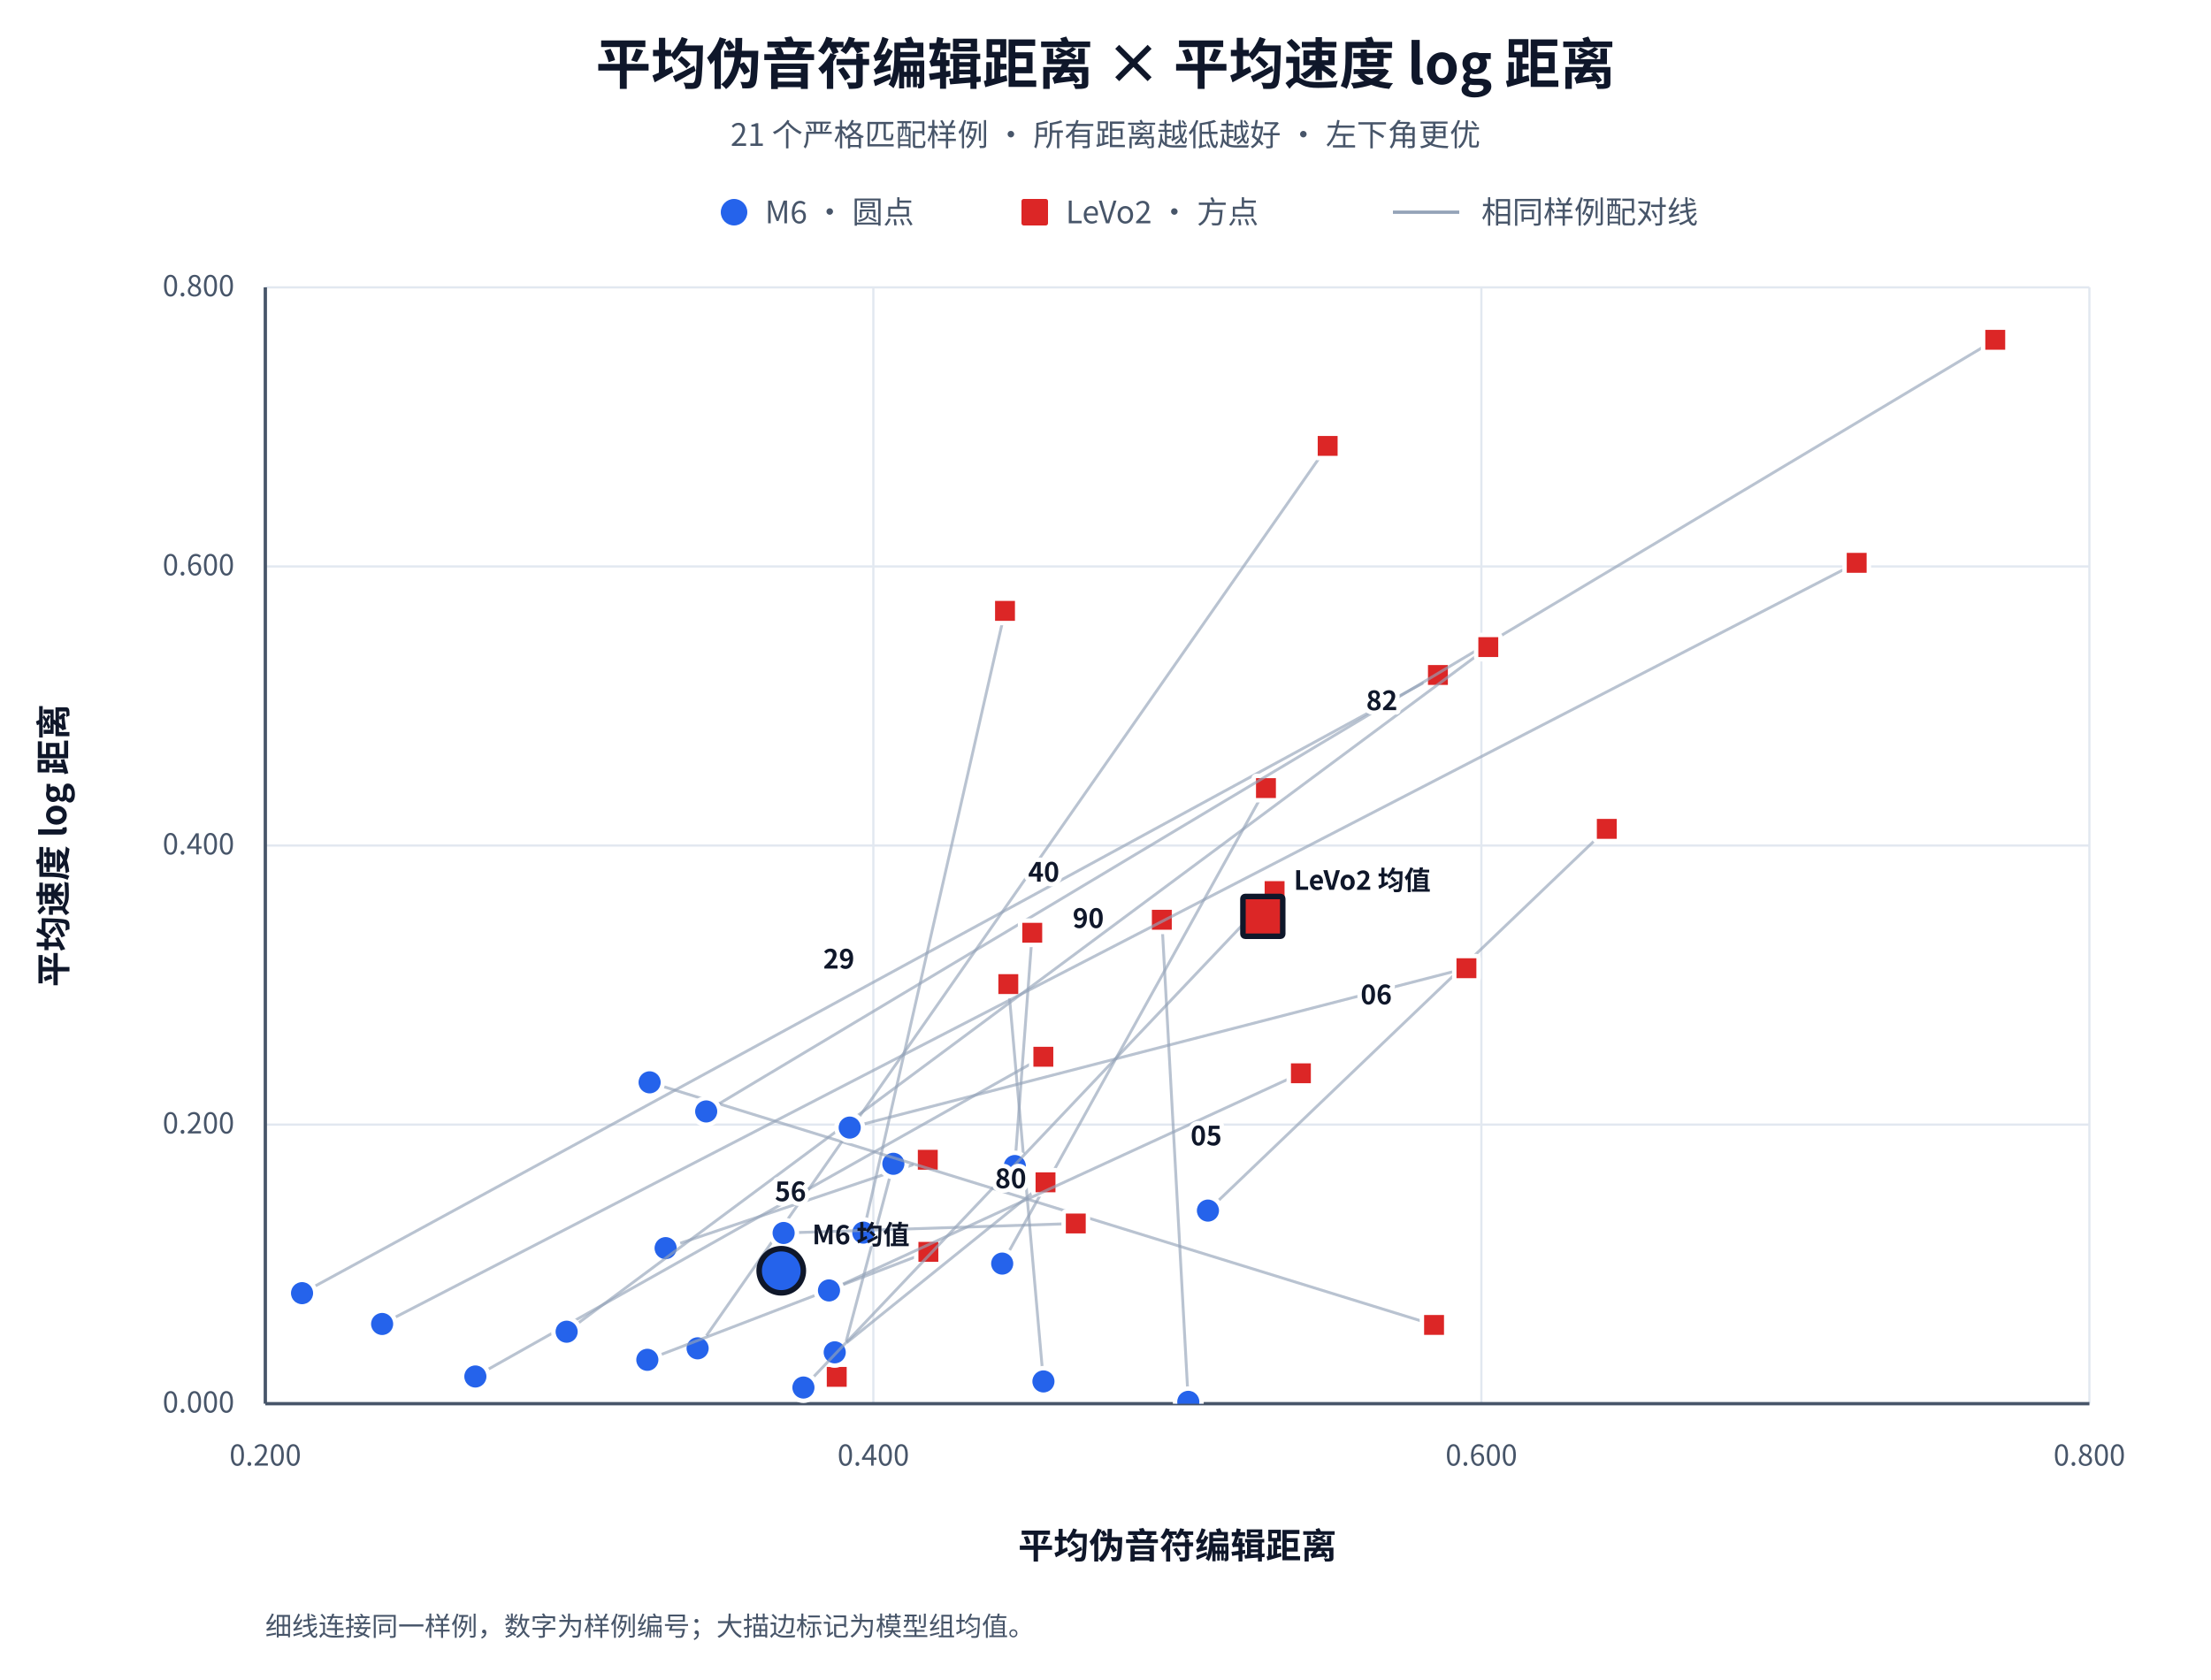
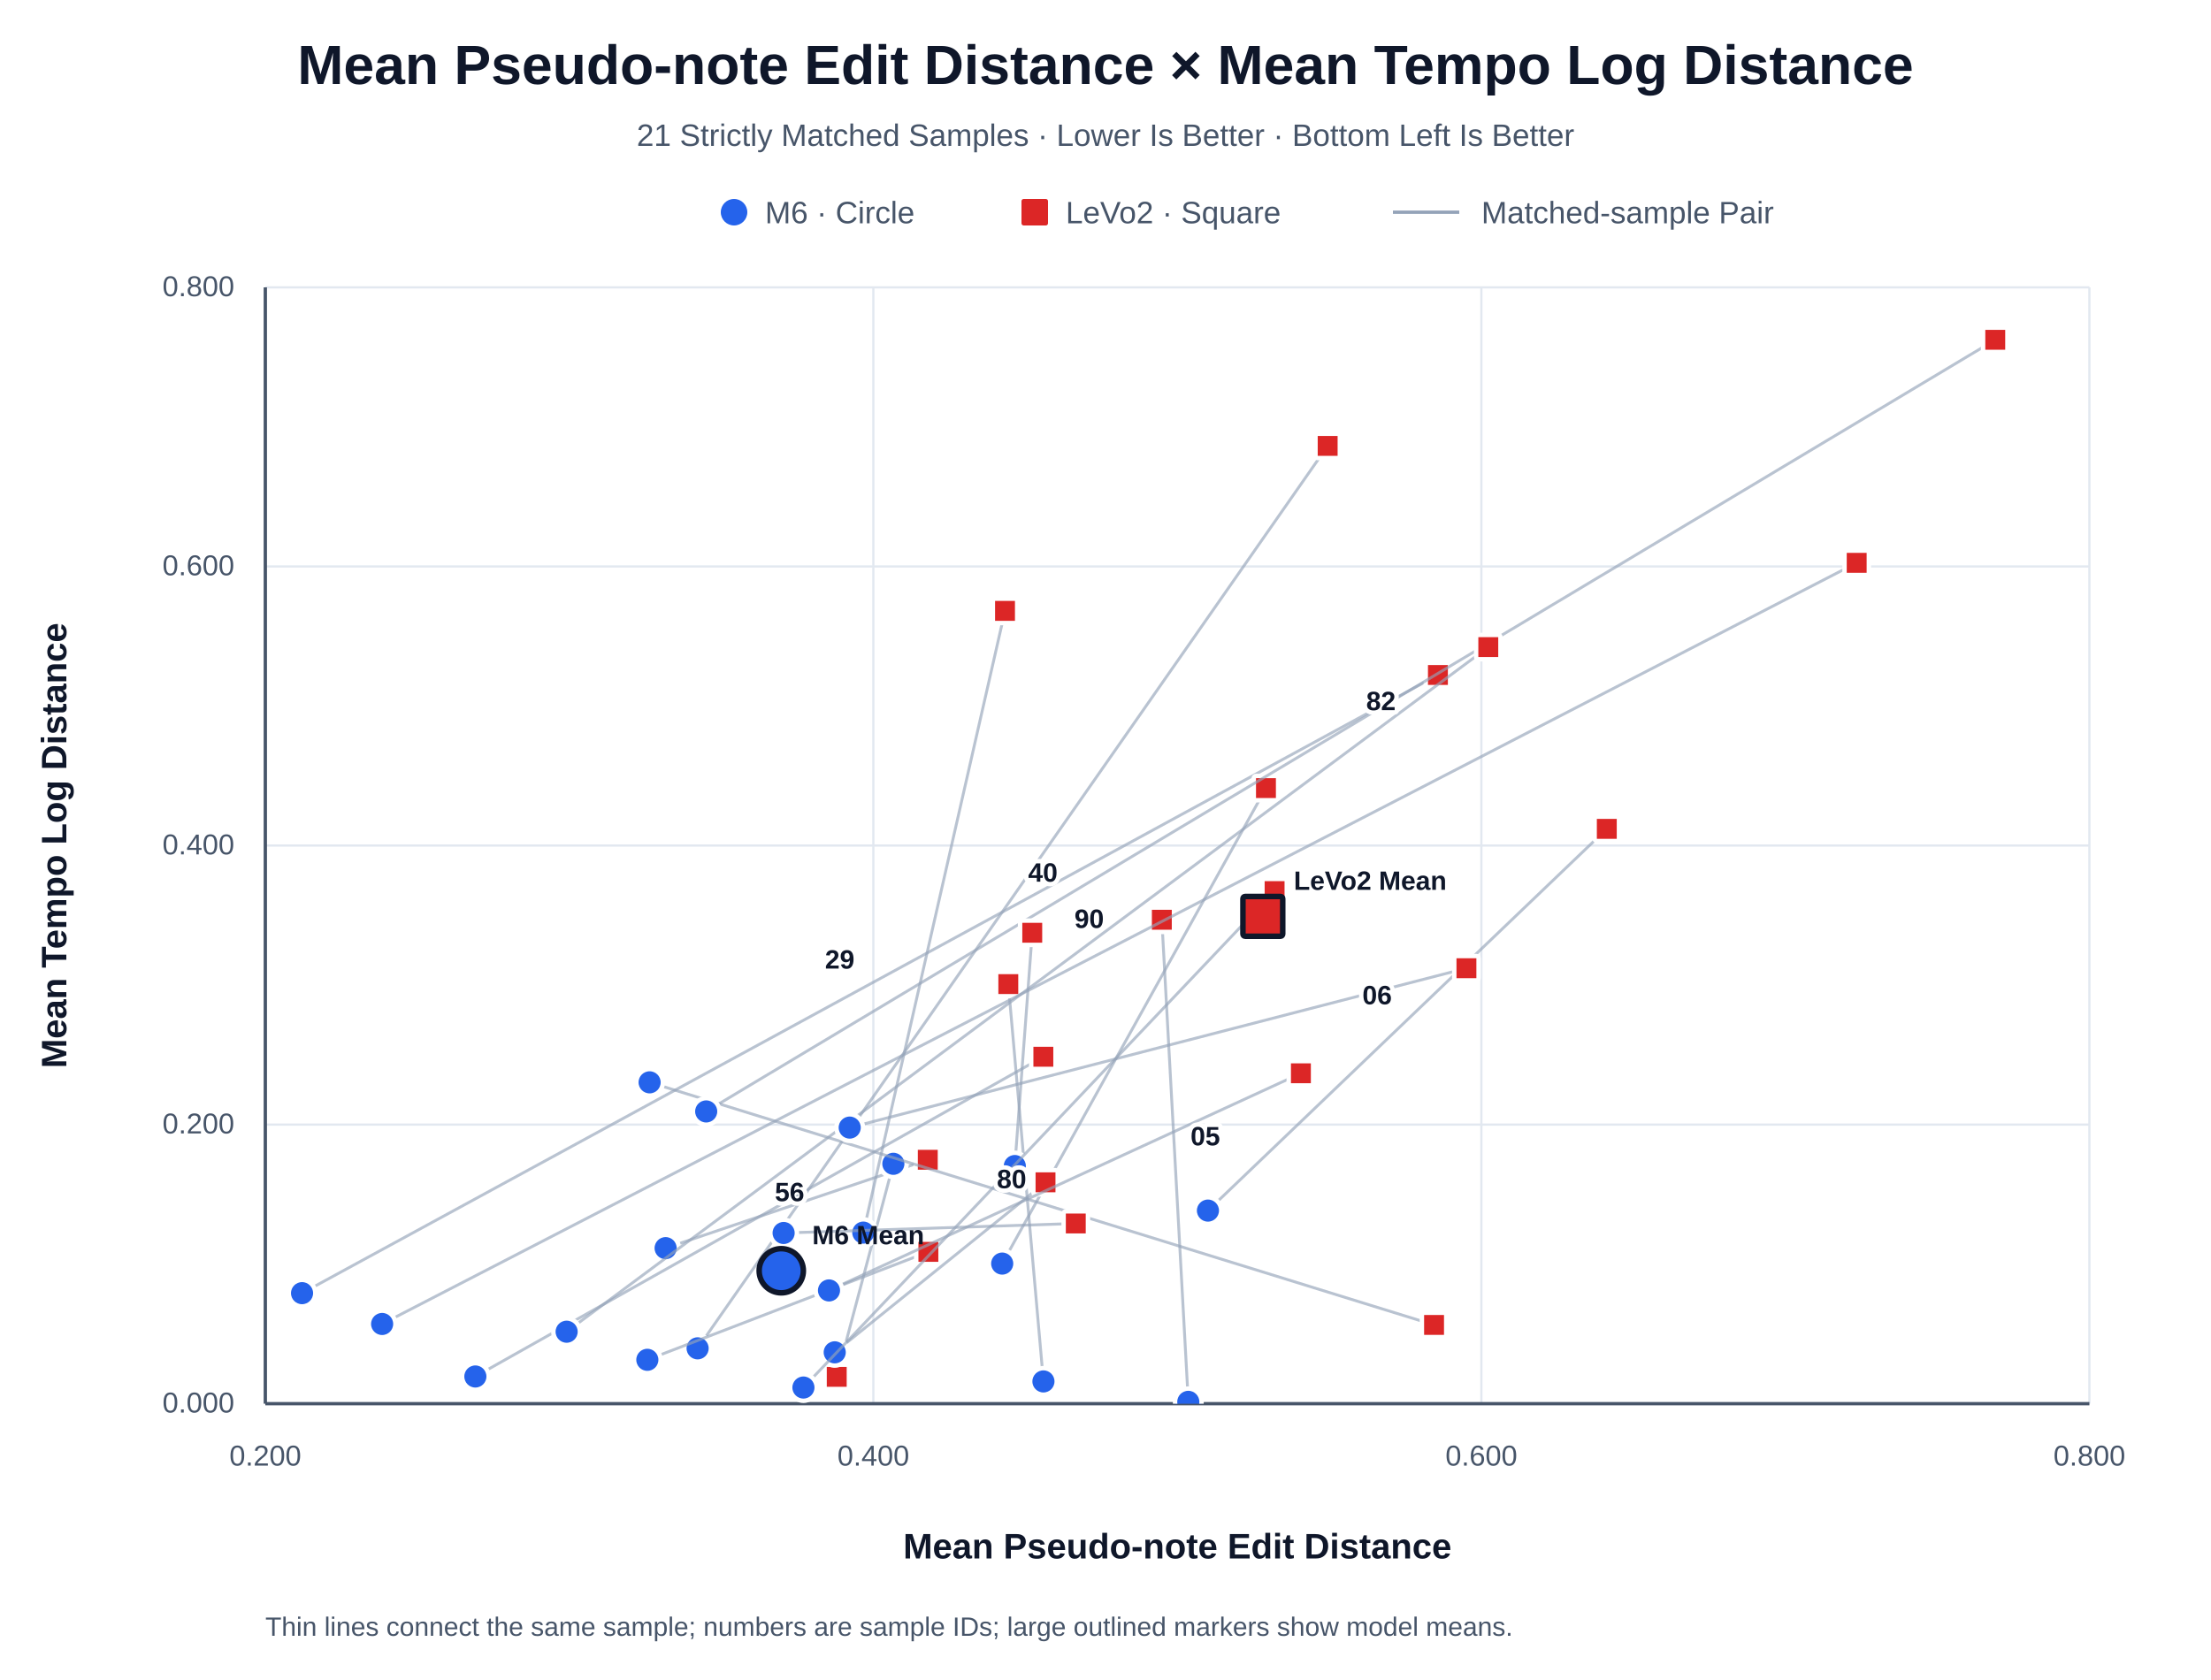
- <svg xmlns="http://www.w3.org/2000/svg" width="1000" height="760" viewBox="0 0 1000 760" role="img" aria-labelledby="chart-title chart-desc" xml:lang="zh-CN">
+ <svg xmlns="http://www.w3.org/2000/svg" width="1000" height="760" viewBox="0 0 1000 760" role="img" aria-labelledby="chart-title chart-desc" xml:lang="en">
  <style>
-     text { font-family: -apple-system, BlinkMacSystemFont, "PingFang SC", "Noto Sans CJK SC", "Microsoft YaHei", Arial, sans-serif; }
+     text { font-family: -apple-system, BlinkMacSystemFont, "Segoe UI", Arial, sans-serif; }
    .title { fill: #0F172A; font-size: 25px; font-weight: 700; }
    .subtitle { fill: #475569; font-size: 14px; }
    .axis-label { fill: #0F172A; font-size: 16px; font-weight: 600; }
    .tick { fill: #475569; font-size: 13px; }
    .grid { stroke: #E2E8F0; stroke-width: 1; }
    .axis { stroke: #475569; stroke-width: 1.5; }
    .pair { stroke: #94A3B8; stroke-width: 1.3; opacity: 0.65; }
    .sample-label { fill: #0F172A; font-size: 12px; font-weight: 650; paint-order: stroke; stroke: #FFFFFF; stroke-width: 4px; stroke-linejoin: round; }
    .legend { fill: #475569; font-size: 14px; }
    .mean-label { fill: #0F172A; font-size: 12px; font-weight: 700; }
    .caption { fill: #475569; font-size: 12px; }
  </style>
  <rect width="1000" height="760" fill="#FFFFFF" />
  <defs>
    <clipPath id="plot-clip">
      <rect x="120" y="130" width="825" height="505" />
    </clipPath>
  </defs>
-   <text class="title" x="500.0" y="38" text-anchor="middle">平均伪音符编辑距离 × 平均速度 log 距离</text>
-   <text class="subtitle" x="500.0" y="66" text-anchor="middle">21 个严格匹配样例 · 所有距离越低越好 · 左下角更优</text>
+   <text class="title" x="500.0" y="38" text-anchor="middle">Mean Pseudo-note Edit Distance × Mean Tempo Log Distance</text>
+   <text class="subtitle" x="500.0" y="66" text-anchor="middle">21 Strictly Matched Samples · Lower Is Better · Bottom Left Is Better</text>
  <circle cx="332" cy="96" r="6" fill="#2563EB" />
-   <text class="legend" x="346" y="101">M6 · 圆点</text>
+   <text class="legend" x="346" y="101">M6 · Circle</text>
  <rect x="462" y="90" width="12" height="12" rx="1" fill="#DC2626" />
-   <text class="legend" x="482" y="101">LeVo2 · 方点</text>
+   <text class="legend" x="482" y="101">LeVo2 · Square</text>
  <line x1="630" y1="96" x2="660" y2="96" stroke="#94A3B8" stroke-width="1.5" />
-   <text class="legend" x="670" y="101">相同样例配对线</text>
+   <text class="legend" x="670" y="101">Matched-sample Pair</text>
  <line class="grid" x1="120.00" y1="130" x2="120.00" y2="635" />
  <text class="tick" x="120.00" y="663" text-anchor="middle">0.200</text>
  <line class="grid" x1="395.00" y1="130" x2="395.00" y2="635" />
  <text class="tick" x="395.00" y="663" text-anchor="middle">0.400</text>
  <line class="grid" x1="670.00" y1="130" x2="670.00" y2="635" />
  <text class="tick" x="670.00" y="663" text-anchor="middle">0.600</text>
  <line class="grid" x1="945.00" y1="130" x2="945.00" y2="635" />
  <text class="tick" x="945.00" y="663" text-anchor="middle">0.800</text>
  <line class="grid" x1="120" y1="635.00" x2="945" y2="635.00" />
  <text class="tick" x="106" y="639.00" text-anchor="end">0.000</text>
  <line class="grid" x1="120" y1="508.75" x2="945" y2="508.75" />
  <text class="tick" x="106" y="512.75" text-anchor="end">0.200</text>
  <line class="grid" x1="120" y1="382.50" x2="945" y2="382.50" />
  <text class="tick" x="106" y="386.50" text-anchor="end">0.400</text>
  <line class="grid" x1="120" y1="256.25" x2="945" y2="256.25" />
  <text class="tick" x="106" y="260.25" text-anchor="end">0.600</text>
  <line class="grid" x1="120" y1="130.00" x2="945" y2="130.00" />
  <text class="tick" x="106" y="134.00" text-anchor="end">0.800</text>
  <line class="axis" x1="120" y1="635" x2="945" y2="635" />
  <line class="axis" x1="120" y1="130" x2="120" y2="635" />
-   <text class="axis-label" x="532.5" y="705" text-anchor="middle">平均伪音符编辑距离</text>
-   <text class="axis-label" x="30" y="382.5" text-anchor="middle" transform="rotate(-90 30 382.5)">平均速度 log 距离</text>
+   <text class="axis-label" x="532.5" y="705" text-anchor="middle">Mean Pseudo-note Edit Distance</text>
+   <text class="axis-label" x="30" y="382.5" text-anchor="middle" transform="rotate(-90 30 382.5)">Mean Tempo Log Distance</text>
  <g clip-path="url(#plot-clip)">
    <line class="pair" x1="537.45" y1="634.17" x2="525.48" y2="416.08" />
    <circle cx="537.45" cy="634.17" r="6" fill="#2563EB" stroke="#FFFFFF" stroke-width="2" />
    <rect x="519.98" y="410.58" width="11" height="11" rx="1" fill="#DC2626" stroke="#FFFFFF" stroke-width="2" />
    <line class="pair" x1="546.33" y1="547.65" x2="726.73" y2="374.96" />
    <circle cx="546.33" cy="547.65" r="6" fill="#2563EB" stroke="#FFFFFF" stroke-width="2" />
    <rect x="721.23" y="369.46" width="11" height="11" rx="1" fill="#DC2626" stroke="#FFFFFF" stroke-width="2" />
    <line class="pair" x1="301.05" y1="564.63" x2="419.62" y2="524.65" />
    <circle cx="301.05" cy="564.63" r="6" fill="#2563EB" stroke="#FFFFFF" stroke-width="2" />
    <rect x="414.12" y="519.15" width="11" height="11" rx="1" fill="#DC2626" stroke="#FFFFFF" stroke-width="2" />
    <line class="pair" x1="404.05" y1="526.48" x2="378.44" y2="622.87" />
    <circle cx="404.05" cy="526.48" r="6" fill="#2563EB" stroke="#FFFFFF" stroke-width="2" />
    <rect x="372.94" y="617.37" width="11" height="11" rx="1" fill="#DC2626" stroke="#FFFFFF" stroke-width="2" />
    <line class="pair" x1="390.46" y1="557.61" x2="454.55" y2="276.34" />
    <circle cx="390.46" cy="557.61" r="6" fill="#2563EB" stroke="#FFFFFF" stroke-width="2" />
    <rect x="449.05" y="270.84" width="11" height="11" rx="1" fill="#DC2626" stroke="#FFFFFF" stroke-width="2" />
    <line class="pair" x1="136.61" y1="585.00" x2="650.35" y2="305.34" />
    <circle cx="136.61" cy="585.00" r="6" fill="#2563EB" stroke="#FFFFFF" stroke-width="2" />
    <rect x="644.85" y="299.84" width="11" height="11" rx="1" fill="#DC2626" stroke="#FFFFFF" stroke-width="2" />
    <line class="pair" x1="315.52" y1="609.96" x2="600.48" y2="201.72" />
    <circle cx="315.52" cy="609.96" r="6" fill="#2563EB" stroke="#FFFFFF" stroke-width="2" />
    <rect x="594.98" y="196.22" width="11" height="11" rx="1" fill="#DC2626" stroke="#FFFFFF" stroke-width="2" />
    <line class="pair" x1="471.93" y1="624.93" x2="456.04" y2="445.19" />
    <circle cx="471.93" cy="624.93" r="6" fill="#2563EB" stroke="#FFFFFF" stroke-width="2" />
    <rect x="450.54" y="439.69" width="11" height="11" rx="1" fill="#DC2626" stroke="#FFFFFF" stroke-width="2" />
    <line class="pair" x1="453.28" y1="571.62" x2="572.57" y2="356.52" />
    <circle cx="453.28" cy="571.62" r="6" fill="#2563EB" stroke="#FFFFFF" stroke-width="2" />
    <rect x="567.07" y="351.02" width="11" height="11" rx="1" fill="#DC2626" stroke="#FFFFFF" stroke-width="2" />
    <line class="pair" x1="292.78" y1="615.15" x2="419.89" y2="566.32" />
    <circle cx="292.78" cy="615.15" r="6" fill="#2563EB" stroke="#FFFFFF" stroke-width="2" />
    <rect x="414.39" y="560.82" width="11" height="11" rx="1" fill="#DC2626" stroke="#FFFFFF" stroke-width="2" />
    <line class="pair" x1="215.00" y1="622.70" x2="471.89" y2="478.06" />
    <circle cx="215.00" cy="622.70" r="6" fill="#2563EB" stroke="#FFFFFF" stroke-width="2" />
    <rect x="466.39" y="472.56" width="11" height="11" rx="1" fill="#DC2626" stroke="#FFFFFF" stroke-width="2" />
    <line class="pair" x1="377.53" y1="611.77" x2="472.87" y2="534.86" />
    <circle cx="377.53" cy="611.77" r="6" fill="#2563EB" stroke="#FFFFFF" stroke-width="2" />
    <rect x="467.37" y="529.36" width="11" height="11" rx="1" fill="#DC2626" stroke="#FFFFFF" stroke-width="2" />
    <line class="pair" x1="374.94" y1="583.77" x2="588.38" y2="485.53" />
    <circle cx="374.94" cy="583.77" r="6" fill="#2563EB" stroke="#FFFFFF" stroke-width="2" />
    <rect x="582.88" y="480.03" width="11" height="11" rx="1" fill="#DC2626" stroke="#FFFFFF" stroke-width="2" />
    <line class="pair" x1="293.81" y1="489.63" x2="648.60" y2="599.37" />
    <circle cx="293.81" cy="489.63" r="6" fill="#2563EB" stroke="#FFFFFF" stroke-width="2" />
    <rect x="643.10" y="593.87" width="11" height="11" rx="1" fill="#DC2626" stroke="#FFFFFF" stroke-width="2" />
    <line class="pair" x1="319.40" y1="502.79" x2="902.42" y2="153.72" />
    <circle cx="319.40" cy="502.79" r="6" fill="#2563EB" stroke="#FFFFFF" stroke-width="2" />
    <rect x="896.92" y="148.22" width="11" height="11" rx="1" fill="#DC2626" stroke="#FFFFFF" stroke-width="2" />
    <line class="pair" x1="172.83" y1="598.94" x2="839.75" y2="254.61" />
    <circle cx="172.83" cy="598.94" r="6" fill="#2563EB" stroke="#FFFFFF" stroke-width="2" />
    <rect x="834.25" y="249.11" width="11" height="11" rx="1" fill="#DC2626" stroke="#FFFFFF" stroke-width="2" />
    <line class="pair" x1="256.28" y1="602.44" x2="673.13" y2="292.73" />
    <circle cx="256.28" cy="602.44" r="6" fill="#2563EB" stroke="#FFFFFF" stroke-width="2" />
    <rect x="667.63" y="287.23" width="11" height="11" rx="1" fill="#DC2626" stroke="#FFFFFF" stroke-width="2" />
    <line class="pair" x1="458.98" y1="527.49" x2="466.87" y2="421.96" />
    <circle cx="458.98" cy="527.49" r="6" fill="#2563EB" stroke="#FFFFFF" stroke-width="2" />
    <rect x="461.37" y="416.46" width="11" height="11" rx="1" fill="#DC2626" stroke="#FFFFFF" stroke-width="2" />
    <line class="pair" x1="363.38" y1="627.69" x2="576.48" y2="403.10" />
    <circle cx="363.38" cy="627.69" r="6" fill="#2563EB" stroke="#FFFFFF" stroke-width="2" />
    <rect x="570.98" y="397.60" width="11" height="11" rx="1" fill="#DC2626" stroke="#FFFFFF" stroke-width="2" />
    <line class="pair" x1="354.42" y1="557.78" x2="486.56" y2="553.48" />
    <circle cx="354.42" cy="557.78" r="6" fill="#2563EB" stroke="#FFFFFF" stroke-width="2" />
    <rect x="481.06" y="547.98" width="11" height="11" rx="1" fill="#DC2626" stroke="#FFFFFF" stroke-width="2" />
    <line class="pair" x1="384.31" y1="510.10" x2="663.24" y2="438.00" />
    <circle cx="384.31" cy="510.10" r="6" fill="#2563EB" stroke="#FFFFFF" stroke-width="2" />
    <rect x="657.74" y="432.50" width="11" height="11" rx="1" fill="#DC2626" stroke="#FFFFFF" stroke-width="2" />
  </g>
  <text class="sample-label" x="538.47" y="518.13" text-anchor="start">05</text>
  <text class="sample-label" x="629.53" y="454.31" text-anchor="end">06</text>
  <text class="sample-label" x="386.48" y="438.17" text-anchor="end">29</text>
  <text class="sample-label" x="465.00" y="398.84" text-anchor="start">40</text>
  <text class="sample-label" x="350.45" y="543.38" text-anchor="start">56</text>
  <text class="sample-label" x="464.21" y="537.50" text-anchor="end">80</text>
  <text class="sample-label" x="617.91" y="321.26" text-anchor="start">82</text>
  <text class="sample-label" x="499.29" y="419.77" text-anchor="end">90</text>
  <circle cx="353.35" cy="574.87" r="10" fill="#2563EB" stroke="#0F172A" stroke-width="2.5" />
-   <text class="mean-label" x="367.35" y="562.87">M6 均值</text>
+   <text class="mean-label" x="367.35" y="562.87">M6 Mean</text>
  <rect x="562.16" y="405.54" width="18" height="18" rx="1" fill="#DC2626" stroke="#0F172A" stroke-width="2.5" />
-   <text class="mean-label" x="585.16" y="402.54">LeVo2 均值</text>
-   <text class="caption" x="120" y="740">细线连接同一样例，数字为样例编号；大描边标记为模型组均值。</text>
+   <text class="mean-label" x="585.16" y="402.54">LeVo2 Mean</text>
+   <text class="caption" x="120" y="740">Thin lines connect the same sample; numbers are sample IDs; large outlined markers show model means.</text>
</svg>
